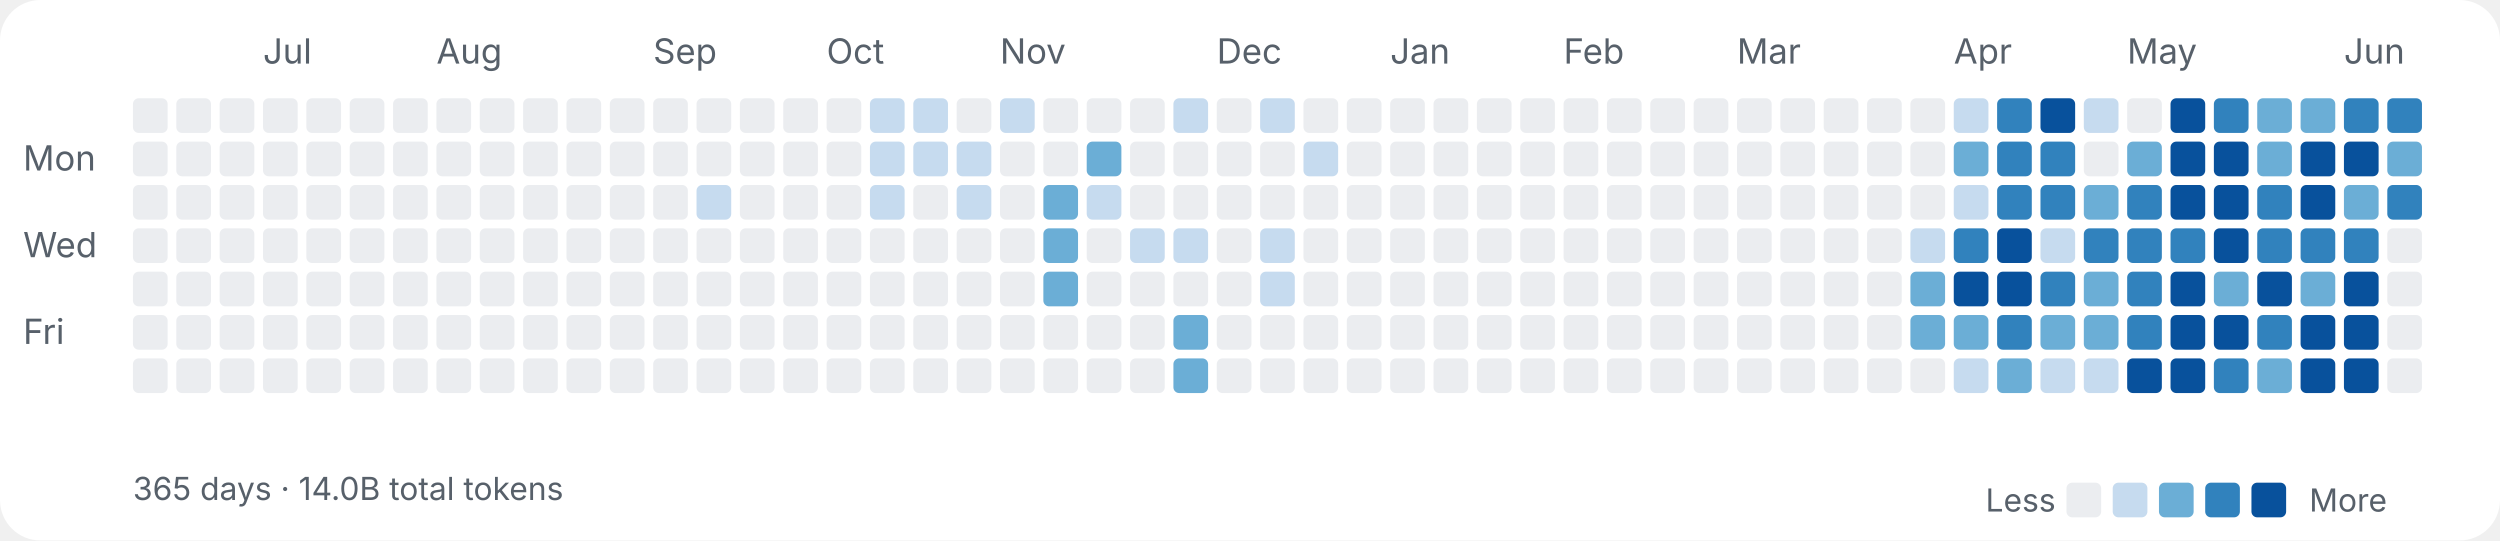
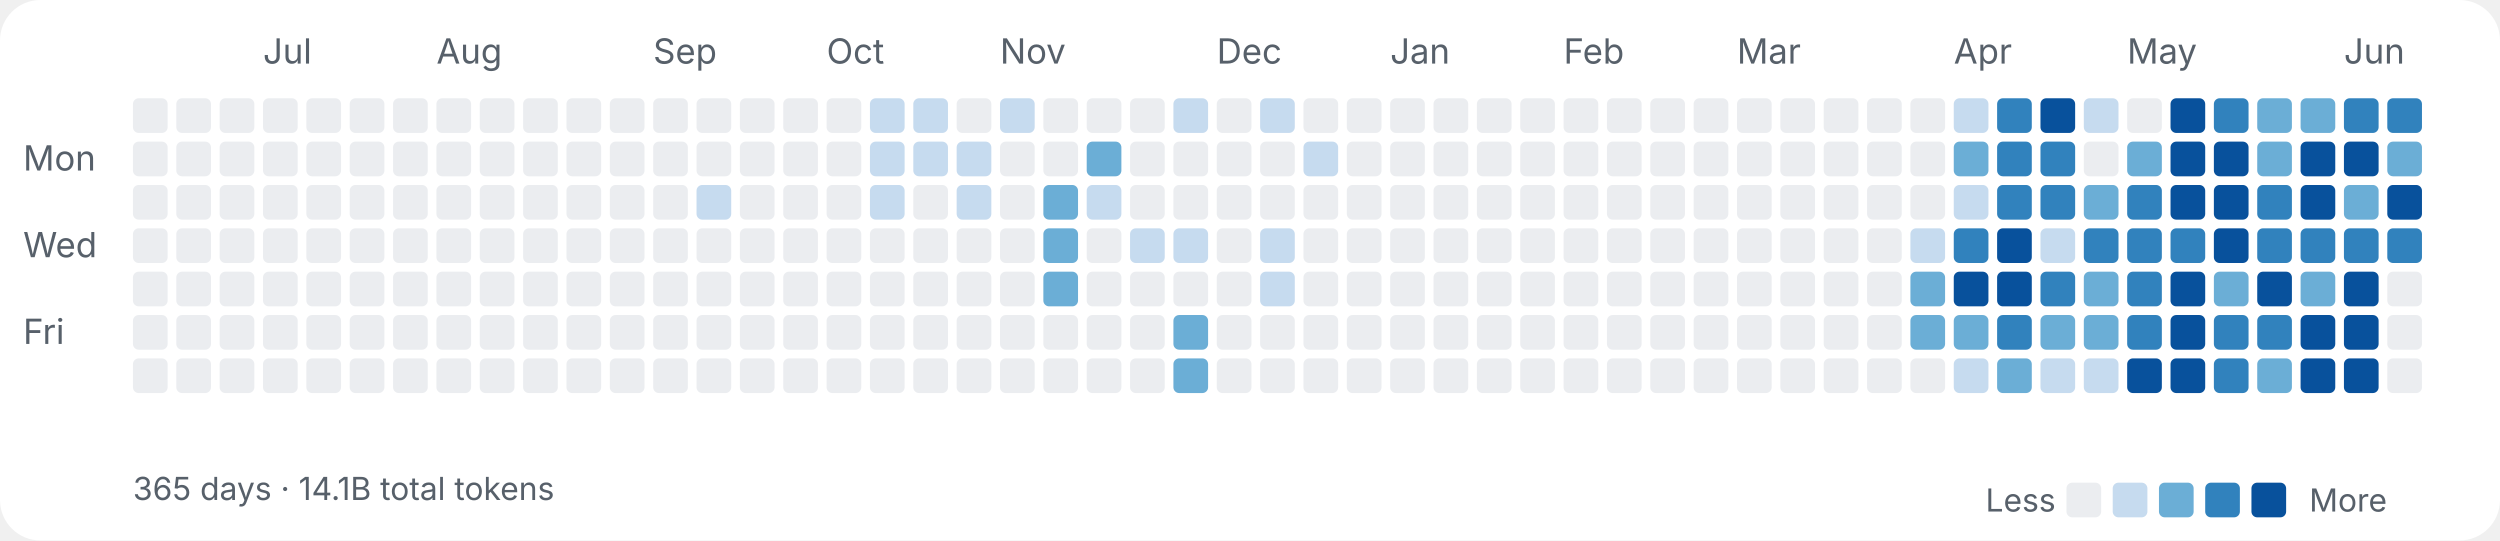
<svg xmlns="http://www.w3.org/2000/svg" width="865" height="187" viewBox="0 0 865 187" fill="none">
  <style>
.label{font:12px ui-sans-serif,system-ui,-apple-system,sans-serif;fill:#57606a}
.sub{font:11px ui-sans-serif,system-ui,-apple-system,sans-serif;fill:#57606a}
</style>
  <rect width="100%" height="100%" rx="14" fill="#ffffff" />
  <text class="label" x="8" y="59">Mon</text>
  <text class="label" x="8" y="89">Wed</text>
  <text class="label" x="8" y="119">Fri</text>
  <rect x="46" y="34" width="12" height="12" rx="2" fill="#ebedf0" />
  <rect x="46" y="49" width="12" height="12" rx="2" fill="#ebedf0" />
  <rect x="46" y="64" width="12" height="12" rx="2" fill="#ebedf0" />
  <rect x="46" y="79" width="12" height="12" rx="2" fill="#ebedf0" />
  <rect x="46" y="94" width="12" height="12" rx="2" fill="#ebedf0" />
  <rect x="46" y="109" width="12" height="12" rx="2" fill="#ebedf0" />
  <rect x="46" y="124" width="12" height="12" rx="2" fill="#ebedf0" />
  <rect x="61" y="34" width="12" height="12" rx="2" fill="#ebedf0" />
  <rect x="61" y="49" width="12" height="12" rx="2" fill="#ebedf0" />
  <rect x="61" y="64" width="12" height="12" rx="2" fill="#ebedf0" />
  <rect x="61" y="79" width="12" height="12" rx="2" fill="#ebedf0" />
  <rect x="61" y="94" width="12" height="12" rx="2" fill="#ebedf0" />
  <rect x="61" y="109" width="12" height="12" rx="2" fill="#ebedf0" />
  <rect x="61" y="124" width="12" height="12" rx="2" fill="#ebedf0" />
  <rect x="76" y="34" width="12" height="12" rx="2" fill="#ebedf0" />
  <rect x="76" y="49" width="12" height="12" rx="2" fill="#ebedf0" />
  <rect x="76" y="64" width="12" height="12" rx="2" fill="#ebedf0" />
  <rect x="76" y="79" width="12" height="12" rx="2" fill="#ebedf0" />
  <rect x="76" y="94" width="12" height="12" rx="2" fill="#ebedf0" />
  <rect x="76" y="109" width="12" height="12" rx="2" fill="#ebedf0" />
  <rect x="76" y="124" width="12" height="12" rx="2" fill="#ebedf0" />
  <text class="label" x="91" y="22">Jul</text>
  <rect x="91" y="34" width="12" height="12" rx="2" fill="#ebedf0" />
  <rect x="91" y="49" width="12" height="12" rx="2" fill="#ebedf0" />
  <rect x="91" y="64" width="12" height="12" rx="2" fill="#ebedf0" />
  <rect x="91" y="79" width="12" height="12" rx="2" fill="#ebedf0" />
  <rect x="91" y="94" width="12" height="12" rx="2" fill="#ebedf0" />
  <rect x="91" y="109" width="12" height="12" rx="2" fill="#ebedf0" />
  <rect x="91" y="124" width="12" height="12" rx="2" fill="#ebedf0" />
  <rect x="106" y="34" width="12" height="12" rx="2" fill="#ebedf0" />
  <rect x="106" y="49" width="12" height="12" rx="2" fill="#ebedf0" />
  <rect x="106" y="64" width="12" height="12" rx="2" fill="#ebedf0" />
  <rect x="106" y="79" width="12" height="12" rx="2" fill="#ebedf0" />
  <rect x="106" y="94" width="12" height="12" rx="2" fill="#ebedf0" />
  <rect x="106" y="109" width="12" height="12" rx="2" fill="#ebedf0" />
  <rect x="106" y="124" width="12" height="12" rx="2" fill="#ebedf0" />
  <rect x="121" y="34" width="12" height="12" rx="2" fill="#ebedf0" />
  <rect x="121" y="49" width="12" height="12" rx="2" fill="#ebedf0" />
  <rect x="121" y="64" width="12" height="12" rx="2" fill="#ebedf0" />
  <rect x="121" y="79" width="12" height="12" rx="2" fill="#ebedf0" />
  <rect x="121" y="94" width="12" height="12" rx="2" fill="#ebedf0" />
  <rect x="121" y="109" width="12" height="12" rx="2" fill="#ebedf0" />
  <rect x="121" y="124" width="12" height="12" rx="2" fill="#ebedf0" />
  <rect x="136" y="34" width="12" height="12" rx="2" fill="#ebedf0" />
  <rect x="136" y="49" width="12" height="12" rx="2" fill="#ebedf0" />
  <rect x="136" y="64" width="12" height="12" rx="2" fill="#ebedf0" />
  <rect x="136" y="79" width="12" height="12" rx="2" fill="#ebedf0" />
  <rect x="136" y="94" width="12" height="12" rx="2" fill="#ebedf0" />
  <rect x="136" y="109" width="12" height="12" rx="2" fill="#ebedf0" />
  <rect x="136" y="124" width="12" height="12" rx="2" fill="#ebedf0" />
  <text class="label" x="151" y="22">Aug</text>
  <rect x="151" y="34" width="12" height="12" rx="2" fill="#ebedf0" />
  <rect x="151" y="49" width="12" height="12" rx="2" fill="#ebedf0" />
  <rect x="151" y="64" width="12" height="12" rx="2" fill="#ebedf0" />
  <rect x="151" y="79" width="12" height="12" rx="2" fill="#ebedf0" />
  <rect x="151" y="94" width="12" height="12" rx="2" fill="#ebedf0" />
  <rect x="151" y="109" width="12" height="12" rx="2" fill="#ebedf0" />
  <rect x="151" y="124" width="12" height="12" rx="2" fill="#ebedf0" />
  <rect x="166" y="34" width="12" height="12" rx="2" fill="#ebedf0" />
  <rect x="166" y="49" width="12" height="12" rx="2" fill="#ebedf0" />
  <rect x="166" y="64" width="12" height="12" rx="2" fill="#ebedf0" />
  <rect x="166" y="79" width="12" height="12" rx="2" fill="#ebedf0" />
  <rect x="166" y="94" width="12" height="12" rx="2" fill="#ebedf0" />
  <rect x="166" y="109" width="12" height="12" rx="2" fill="#ebedf0" />
  <rect x="166" y="124" width="12" height="12" rx="2" fill="#ebedf0" />
  <rect x="181" y="34" width="12" height="12" rx="2" fill="#ebedf0" />
  <rect x="181" y="49" width="12" height="12" rx="2" fill="#ebedf0" />
  <rect x="181" y="64" width="12" height="12" rx="2" fill="#ebedf0" />
  <rect x="181" y="79" width="12" height="12" rx="2" fill="#ebedf0" />
  <rect x="181" y="94" width="12" height="12" rx="2" fill="#ebedf0" />
  <rect x="181" y="109" width="12" height="12" rx="2" fill="#ebedf0" />
  <rect x="181" y="124" width="12" height="12" rx="2" fill="#ebedf0" />
  <rect x="196" y="34" width="12" height="12" rx="2" fill="#ebedf0" />
  <rect x="196" y="49" width="12" height="12" rx="2" fill="#ebedf0" />
  <rect x="196" y="64" width="12" height="12" rx="2" fill="#ebedf0" />
  <rect x="196" y="79" width="12" height="12" rx="2" fill="#ebedf0" />
  <rect x="196" y="94" width="12" height="12" rx="2" fill="#ebedf0" />
  <rect x="196" y="109" width="12" height="12" rx="2" fill="#ebedf0" />
  <rect x="196" y="124" width="12" height="12" rx="2" fill="#ebedf0" />
  <rect x="211" y="34" width="12" height="12" rx="2" fill="#ebedf0" />
  <rect x="211" y="49" width="12" height="12" rx="2" fill="#ebedf0" />
  <rect x="211" y="64" width="12" height="12" rx="2" fill="#ebedf0" />
  <rect x="211" y="79" width="12" height="12" rx="2" fill="#ebedf0" />
  <rect x="211" y="94" width="12" height="12" rx="2" fill="#ebedf0" />
  <rect x="211" y="109" width="12" height="12" rx="2" fill="#ebedf0" />
  <rect x="211" y="124" width="12" height="12" rx="2" fill="#ebedf0" />
  <text class="label" x="226" y="22">Sep</text>
  <rect x="226" y="34" width="12" height="12" rx="2" fill="#ebedf0" />
  <rect x="226" y="49" width="12" height="12" rx="2" fill="#ebedf0" />
  <rect x="226" y="64" width="12" height="12" rx="2" fill="#ebedf0" />
  <rect x="226" y="79" width="12" height="12" rx="2" fill="#ebedf0" />
  <rect x="226" y="94" width="12" height="12" rx="2" fill="#ebedf0" />
  <rect x="226" y="109" width="12" height="12" rx="2" fill="#ebedf0" />
  <rect x="226" y="124" width="12" height="12" rx="2" fill="#ebedf0" />
  <rect x="241" y="34" width="12" height="12" rx="2" fill="#ebedf0" />
  <rect x="241" y="49" width="12" height="12" rx="2" fill="#ebedf0" />
  <rect x="241" y="64" width="12" height="12" rx="2" fill="#c6dbef" />
  <rect x="241" y="79" width="12" height="12" rx="2" fill="#ebedf0" />
  <rect x="241" y="94" width="12" height="12" rx="2" fill="#ebedf0" />
  <rect x="241" y="109" width="12" height="12" rx="2" fill="#ebedf0" />
  <rect x="241" y="124" width="12" height="12" rx="2" fill="#ebedf0" />
  <rect x="256" y="34" width="12" height="12" rx="2" fill="#ebedf0" />
  <rect x="256" y="49" width="12" height="12" rx="2" fill="#ebedf0" />
  <rect x="256" y="64" width="12" height="12" rx="2" fill="#ebedf0" />
  <rect x="256" y="79" width="12" height="12" rx="2" fill="#ebedf0" />
  <rect x="256" y="94" width="12" height="12" rx="2" fill="#ebedf0" />
  <rect x="256" y="109" width="12" height="12" rx="2" fill="#ebedf0" />
  <rect x="256" y="124" width="12" height="12" rx="2" fill="#ebedf0" />
  <rect x="271" y="34" width="12" height="12" rx="2" fill="#ebedf0" />
  <rect x="271" y="49" width="12" height="12" rx="2" fill="#ebedf0" />
  <rect x="271" y="64" width="12" height="12" rx="2" fill="#ebedf0" />
  <rect x="271" y="79" width="12" height="12" rx="2" fill="#ebedf0" />
  <rect x="271" y="94" width="12" height="12" rx="2" fill="#ebedf0" />
  <rect x="271" y="109" width="12" height="12" rx="2" fill="#ebedf0" />
  <rect x="271" y="124" width="12" height="12" rx="2" fill="#ebedf0" />
  <text class="label" x="286" y="22">Oct</text>
  <rect x="286" y="34" width="12" height="12" rx="2" fill="#ebedf0" />
  <rect x="286" y="49" width="12" height="12" rx="2" fill="#ebedf0" />
  <rect x="286" y="64" width="12" height="12" rx="2" fill="#ebedf0" />
  <rect x="286" y="79" width="12" height="12" rx="2" fill="#ebedf0" />
  <rect x="286" y="94" width="12" height="12" rx="2" fill="#ebedf0" />
  <rect x="286" y="109" width="12" height="12" rx="2" fill="#ebedf0" />
  <rect x="286" y="124" width="12" height="12" rx="2" fill="#ebedf0" />
  <rect x="301" y="34" width="12" height="12" rx="2" fill="#c6dbef" />
  <rect x="301" y="49" width="12" height="12" rx="2" fill="#c6dbef" />
  <rect x="301" y="64" width="12" height="12" rx="2" fill="#c6dbef" />
  <rect x="301" y="79" width="12" height="12" rx="2" fill="#ebedf0" />
  <rect x="301" y="94" width="12" height="12" rx="2" fill="#ebedf0" />
  <rect x="301" y="109" width="12" height="12" rx="2" fill="#ebedf0" />
  <rect x="301" y="124" width="12" height="12" rx="2" fill="#ebedf0" />
  <rect x="316" y="34" width="12" height="12" rx="2" fill="#c6dbef" />
  <rect x="316" y="49" width="12" height="12" rx="2" fill="#c6dbef" />
  <rect x="316" y="64" width="12" height="12" rx="2" fill="#ebedf0" />
  <rect x="316" y="79" width="12" height="12" rx="2" fill="#ebedf0" />
  <rect x="316" y="94" width="12" height="12" rx="2" fill="#ebedf0" />
  <rect x="316" y="109" width="12" height="12" rx="2" fill="#ebedf0" />
  <rect x="316" y="124" width="12" height="12" rx="2" fill="#ebedf0" />
  <rect x="331" y="34" width="12" height="12" rx="2" fill="#ebedf0" />
  <rect x="331" y="49" width="12" height="12" rx="2" fill="#c6dbef" />
  <rect x="331" y="64" width="12" height="12" rx="2" fill="#c6dbef" />
  <rect x="331" y="79" width="12" height="12" rx="2" fill="#ebedf0" />
  <rect x="331" y="94" width="12" height="12" rx="2" fill="#ebedf0" />
  <rect x="331" y="109" width="12" height="12" rx="2" fill="#ebedf0" />
  <rect x="331" y="124" width="12" height="12" rx="2" fill="#ebedf0" />
  <text class="label" x="346" y="22">Nov</text>
  <rect x="346" y="34" width="12" height="12" rx="2" fill="#c6dbef" />
  <rect x="346" y="49" width="12" height="12" rx="2" fill="#ebedf0" />
  <rect x="346" y="64" width="12" height="12" rx="2" fill="#ebedf0" />
  <rect x="346" y="79" width="12" height="12" rx="2" fill="#ebedf0" />
  <rect x="346" y="94" width="12" height="12" rx="2" fill="#ebedf0" />
  <rect x="346" y="109" width="12" height="12" rx="2" fill="#ebedf0" />
  <rect x="346" y="124" width="12" height="12" rx="2" fill="#ebedf0" />
  <rect x="361" y="34" width="12" height="12" rx="2" fill="#ebedf0" />
  <rect x="361" y="49" width="12" height="12" rx="2" fill="#ebedf0" />
  <rect x="361" y="64" width="12" height="12" rx="2" fill="#6baed6" />
  <rect x="361" y="79" width="12" height="12" rx="2" fill="#6baed6" />
  <rect x="361" y="94" width="12" height="12" rx="2" fill="#6baed6" />
  <rect x="361" y="109" width="12" height="12" rx="2" fill="#ebedf0" />
  <rect x="361" y="124" width="12" height="12" rx="2" fill="#ebedf0" />
  <rect x="376" y="34" width="12" height="12" rx="2" fill="#ebedf0" />
  <rect x="376" y="49" width="12" height="12" rx="2" fill="#6baed6" />
  <rect x="376" y="64" width="12" height="12" rx="2" fill="#c6dbef" />
  <rect x="376" y="79" width="12" height="12" rx="2" fill="#ebedf0" />
  <rect x="376" y="94" width="12" height="12" rx="2" fill="#ebedf0" />
  <rect x="376" y="109" width="12" height="12" rx="2" fill="#ebedf0" />
  <rect x="376" y="124" width="12" height="12" rx="2" fill="#ebedf0" />
  <rect x="391" y="34" width="12" height="12" rx="2" fill="#ebedf0" />
  <rect x="391" y="49" width="12" height="12" rx="2" fill="#ebedf0" />
  <rect x="391" y="64" width="12" height="12" rx="2" fill="#ebedf0" />
  <rect x="391" y="79" width="12" height="12" rx="2" fill="#c6dbef" />
  <rect x="391" y="94" width="12" height="12" rx="2" fill="#ebedf0" />
  <rect x="391" y="109" width="12" height="12" rx="2" fill="#ebedf0" />
  <rect x="391" y="124" width="12" height="12" rx="2" fill="#ebedf0" />
  <rect x="406" y="34" width="12" height="12" rx="2" fill="#c6dbef" />
  <rect x="406" y="49" width="12" height="12" rx="2" fill="#ebedf0" />
  <rect x="406" y="64" width="12" height="12" rx="2" fill="#ebedf0" />
  <rect x="406" y="79" width="12" height="12" rx="2" fill="#c6dbef" />
  <rect x="406" y="94" width="12" height="12" rx="2" fill="#ebedf0" />
  <rect x="406" y="109" width="12" height="12" rx="2" fill="#6baed6" />
  <rect x="406" y="124" width="12" height="12" rx="2" fill="#6baed6" />
  <text class="label" x="421" y="22">Dec</text>
  <rect x="421" y="34" width="12" height="12" rx="2" fill="#ebedf0" />
  <rect x="421" y="49" width="12" height="12" rx="2" fill="#ebedf0" />
  <rect x="421" y="64" width="12" height="12" rx="2" fill="#ebedf0" />
  <rect x="421" y="79" width="12" height="12" rx="2" fill="#ebedf0" />
  <rect x="421" y="94" width="12" height="12" rx="2" fill="#ebedf0" />
  <rect x="421" y="109" width="12" height="12" rx="2" fill="#ebedf0" />
  <rect x="421" y="124" width="12" height="12" rx="2" fill="#ebedf0" />
  <rect x="436" y="34" width="12" height="12" rx="2" fill="#c6dbef" />
  <rect x="436" y="49" width="12" height="12" rx="2" fill="#ebedf0" />
  <rect x="436" y="64" width="12" height="12" rx="2" fill="#ebedf0" />
  <rect x="436" y="79" width="12" height="12" rx="2" fill="#c6dbef" />
  <rect x="436" y="94" width="12" height="12" rx="2" fill="#c6dbef" />
  <rect x="436" y="109" width="12" height="12" rx="2" fill="#ebedf0" />
  <rect x="436" y="124" width="12" height="12" rx="2" fill="#ebedf0" />
  <rect x="451" y="34" width="12" height="12" rx="2" fill="#ebedf0" />
  <rect x="451" y="49" width="12" height="12" rx="2" fill="#c6dbef" />
  <rect x="451" y="64" width="12" height="12" rx="2" fill="#ebedf0" />
  <rect x="451" y="79" width="12" height="12" rx="2" fill="#ebedf0" />
  <rect x="451" y="94" width="12" height="12" rx="2" fill="#ebedf0" />
  <rect x="451" y="109" width="12" height="12" rx="2" fill="#ebedf0" />
  <rect x="451" y="124" width="12" height="12" rx="2" fill="#ebedf0" />
  <rect x="466" y="34" width="12" height="12" rx="2" fill="#ebedf0" />
  <rect x="466" y="49" width="12" height="12" rx="2" fill="#ebedf0" />
  <rect x="466" y="64" width="12" height="12" rx="2" fill="#ebedf0" />
  <rect x="466" y="79" width="12" height="12" rx="2" fill="#ebedf0" />
  <rect x="466" y="94" width="12" height="12" rx="2" fill="#ebedf0" />
  <rect x="466" y="109" width="12" height="12" rx="2" fill="#ebedf0" />
  <rect x="466" y="124" width="12" height="12" rx="2" fill="#ebedf0" />
  <text class="label" x="481" y="22">Jan</text>
  <rect x="481" y="34" width="12" height="12" rx="2" fill="#ebedf0" />
  <rect x="481" y="49" width="12" height="12" rx="2" fill="#ebedf0" />
  <rect x="481" y="64" width="12" height="12" rx="2" fill="#ebedf0" />
  <rect x="481" y="79" width="12" height="12" rx="2" fill="#ebedf0" />
  <rect x="481" y="94" width="12" height="12" rx="2" fill="#ebedf0" />
  <rect x="481" y="109" width="12" height="12" rx="2" fill="#ebedf0" />
  <rect x="481" y="124" width="12" height="12" rx="2" fill="#ebedf0" />
  <rect x="496" y="34" width="12" height="12" rx="2" fill="#ebedf0" />
  <rect x="496" y="49" width="12" height="12" rx="2" fill="#ebedf0" />
  <rect x="496" y="64" width="12" height="12" rx="2" fill="#ebedf0" />
  <rect x="496" y="79" width="12" height="12" rx="2" fill="#ebedf0" />
  <rect x="496" y="94" width="12" height="12" rx="2" fill="#ebedf0" />
  <rect x="496" y="109" width="12" height="12" rx="2" fill="#ebedf0" />
  <rect x="496" y="124" width="12" height="12" rx="2" fill="#ebedf0" />
  <rect x="511" y="34" width="12" height="12" rx="2" fill="#ebedf0" />
  <rect x="511" y="49" width="12" height="12" rx="2" fill="#ebedf0" />
  <rect x="511" y="64" width="12" height="12" rx="2" fill="#ebedf0" />
  <rect x="511" y="79" width="12" height="12" rx="2" fill="#ebedf0" />
  <rect x="511" y="94" width="12" height="12" rx="2" fill="#ebedf0" />
  <rect x="511" y="109" width="12" height="12" rx="2" fill="#ebedf0" />
  <rect x="511" y="124" width="12" height="12" rx="2" fill="#ebedf0" />
  <rect x="526" y="34" width="12" height="12" rx="2" fill="#ebedf0" />
  <rect x="526" y="49" width="12" height="12" rx="2" fill="#ebedf0" />
  <rect x="526" y="64" width="12" height="12" rx="2" fill="#ebedf0" />
  <rect x="526" y="79" width="12" height="12" rx="2" fill="#ebedf0" />
  <rect x="526" y="94" width="12" height="12" rx="2" fill="#ebedf0" />
  <rect x="526" y="109" width="12" height="12" rx="2" fill="#ebedf0" />
  <rect x="526" y="124" width="12" height="12" rx="2" fill="#ebedf0" />
  <text class="label" x="541" y="22">Feb</text>
  <rect x="541" y="34" width="12" height="12" rx="2" fill="#ebedf0" />
  <rect x="541" y="49" width="12" height="12" rx="2" fill="#ebedf0" />
  <rect x="541" y="64" width="12" height="12" rx="2" fill="#ebedf0" />
  <rect x="541" y="79" width="12" height="12" rx="2" fill="#ebedf0" />
  <rect x="541" y="94" width="12" height="12" rx="2" fill="#ebedf0" />
  <rect x="541" y="109" width="12" height="12" rx="2" fill="#ebedf0" />
  <rect x="541" y="124" width="12" height="12" rx="2" fill="#ebedf0" />
  <rect x="556" y="34" width="12" height="12" rx="2" fill="#ebedf0" />
  <rect x="556" y="49" width="12" height="12" rx="2" fill="#ebedf0" />
  <rect x="556" y="64" width="12" height="12" rx="2" fill="#ebedf0" />
  <rect x="556" y="79" width="12" height="12" rx="2" fill="#ebedf0" />
  <rect x="556" y="94" width="12" height="12" rx="2" fill="#ebedf0" />
  <rect x="556" y="109" width="12" height="12" rx="2" fill="#ebedf0" />
  <rect x="556" y="124" width="12" height="12" rx="2" fill="#ebedf0" />
  <rect x="571" y="34" width="12" height="12" rx="2" fill="#ebedf0" />
  <rect x="571" y="49" width="12" height="12" rx="2" fill="#ebedf0" />
  <rect x="571" y="64" width="12" height="12" rx="2" fill="#ebedf0" />
  <rect x="571" y="79" width="12" height="12" rx="2" fill="#ebedf0" />
  <rect x="571" y="94" width="12" height="12" rx="2" fill="#ebedf0" />
  <rect x="571" y="109" width="12" height="12" rx="2" fill="#ebedf0" />
  <rect x="571" y="124" width="12" height="12" rx="2" fill="#ebedf0" />
  <rect x="586" y="34" width="12" height="12" rx="2" fill="#ebedf0" />
  <rect x="586" y="49" width="12" height="12" rx="2" fill="#ebedf0" />
  <rect x="586" y="64" width="12" height="12" rx="2" fill="#ebedf0" />
  <rect x="586" y="79" width="12" height="12" rx="2" fill="#ebedf0" />
  <rect x="586" y="94" width="12" height="12" rx="2" fill="#ebedf0" />
  <rect x="586" y="109" width="12" height="12" rx="2" fill="#ebedf0" />
  <rect x="586" y="124" width="12" height="12" rx="2" fill="#ebedf0" />
  <text class="label" x="601" y="22">Mar</text>
  <rect x="601" y="34" width="12" height="12" rx="2" fill="#ebedf0" />
  <rect x="601" y="49" width="12" height="12" rx="2" fill="#ebedf0" />
  <rect x="601" y="64" width="12" height="12" rx="2" fill="#ebedf0" />
  <rect x="601" y="79" width="12" height="12" rx="2" fill="#ebedf0" />
  <rect x="601" y="94" width="12" height="12" rx="2" fill="#ebedf0" />
  <rect x="601" y="109" width="12" height="12" rx="2" fill="#ebedf0" />
  <rect x="601" y="124" width="12" height="12" rx="2" fill="#ebedf0" />
  <rect x="616" y="34" width="12" height="12" rx="2" fill="#ebedf0" />
  <rect x="616" y="49" width="12" height="12" rx="2" fill="#ebedf0" />
  <rect x="616" y="64" width="12" height="12" rx="2" fill="#ebedf0" />
  <rect x="616" y="79" width="12" height="12" rx="2" fill="#ebedf0" />
  <rect x="616" y="94" width="12" height="12" rx="2" fill="#ebedf0" />
  <rect x="616" y="109" width="12" height="12" rx="2" fill="#ebedf0" />
  <rect x="616" y="124" width="12" height="12" rx="2" fill="#ebedf0" />
  <rect x="631" y="34" width="12" height="12" rx="2" fill="#ebedf0" />
  <rect x="631" y="49" width="12" height="12" rx="2" fill="#ebedf0" />
  <rect x="631" y="64" width="12" height="12" rx="2" fill="#ebedf0" />
  <rect x="631" y="79" width="12" height="12" rx="2" fill="#ebedf0" />
  <rect x="631" y="94" width="12" height="12" rx="2" fill="#ebedf0" />
  <rect x="631" y="109" width="12" height="12" rx="2" fill="#ebedf0" />
  <rect x="631" y="124" width="12" height="12" rx="2" fill="#ebedf0" />
  <rect x="646" y="34" width="12" height="12" rx="2" fill="#ebedf0" />
  <rect x="646" y="49" width="12" height="12" rx="2" fill="#ebedf0" />
  <rect x="646" y="64" width="12" height="12" rx="2" fill="#ebedf0" />
  <rect x="646" y="79" width="12" height="12" rx="2" fill="#ebedf0" />
  <rect x="646" y="94" width="12" height="12" rx="2" fill="#ebedf0" />
  <rect x="646" y="109" width="12" height="12" rx="2" fill="#ebedf0" />
  <rect x="646" y="124" width="12" height="12" rx="2" fill="#ebedf0" />
  <rect x="661" y="34" width="12" height="12" rx="2" fill="#ebedf0" />
  <rect x="661" y="49" width="12" height="12" rx="2" fill="#ebedf0" />
  <rect x="661" y="64" width="12" height="12" rx="2" fill="#ebedf0" />
  <rect x="661" y="79" width="12" height="12" rx="2" fill="#c6dbef" />
  <rect x="661" y="94" width="12" height="12" rx="2" fill="#6baed6" />
  <rect x="661" y="109" width="12" height="12" rx="2" fill="#6baed6" />
  <rect x="661" y="124" width="12" height="12" rx="2" fill="#ebedf0" />
  <text class="label" x="676" y="22">Apr</text>
  <rect x="676" y="34" width="12" height="12" rx="2" fill="#c6dbef" />
  <rect x="676" y="49" width="12" height="12" rx="2" fill="#6baed6" />
  <rect x="676" y="64" width="12" height="12" rx="2" fill="#c6dbef" />
  <rect x="676" y="79" width="12" height="12" rx="2" fill="#3182bd" />
  <rect x="676" y="94" width="12" height="12" rx="2" fill="#08519c" />
  <rect x="676" y="109" width="12" height="12" rx="2" fill="#6baed6" />
  <rect x="676" y="124" width="12" height="12" rx="2" fill="#c6dbef" />
  <rect x="691" y="34" width="12" height="12" rx="2" fill="#3182bd" />
  <rect x="691" y="49" width="12" height="12" rx="2" fill="#3182bd" />
  <rect x="691" y="64" width="12" height="12" rx="2" fill="#3182bd" />
  <rect x="691" y="79" width="12" height="12" rx="2" fill="#08519c" />
  <rect x="691" y="94" width="12" height="12" rx="2" fill="#08519c" />
  <rect x="691" y="109" width="12" height="12" rx="2" fill="#3182bd" />
  <rect x="691" y="124" width="12" height="12" rx="2" fill="#6baed6" />
  <rect x="706" y="34" width="12" height="12" rx="2" fill="#08519c" />
  <rect x="706" y="49" width="12" height="12" rx="2" fill="#3182bd" />
  <rect x="706" y="64" width="12" height="12" rx="2" fill="#3182bd" />
  <rect x="706" y="79" width="12" height="12" rx="2" fill="#c6dbef" />
  <rect x="706" y="94" width="12" height="12" rx="2" fill="#3182bd" />
  <rect x="706" y="109" width="12" height="12" rx="2" fill="#6baed6" />
  <rect x="706" y="124" width="12" height="12" rx="2" fill="#c6dbef" />
  <rect x="721" y="34" width="12" height="12" rx="2" fill="#c6dbef" />
  <rect x="721" y="49" width="12" height="12" rx="2" fill="#ebedf0" />
  <rect x="721" y="64" width="12" height="12" rx="2" fill="#6baed6" />
  <rect x="721" y="79" width="12" height="12" rx="2" fill="#3182bd" />
  <rect x="721" y="94" width="12" height="12" rx="2" fill="#6baed6" />
  <rect x="721" y="109" width="12" height="12" rx="2" fill="#6baed6" />
  <rect x="721" y="124" width="12" height="12" rx="2" fill="#c6dbef" />
  <text class="label" x="736" y="22">May</text>
  <rect x="736" y="34" width="12" height="12" rx="2" fill="#ebedf0" />
  <rect x="736" y="49" width="12" height="12" rx="2" fill="#6baed6" />
  <rect x="736" y="64" width="12" height="12" rx="2" fill="#3182bd" />
  <rect x="736" y="79" width="12" height="12" rx="2" fill="#3182bd" />
  <rect x="736" y="94" width="12" height="12" rx="2" fill="#3182bd" />
  <rect x="736" y="109" width="12" height="12" rx="2" fill="#3182bd" />
  <rect x="736" y="124" width="12" height="12" rx="2" fill="#08519c" />
  <rect x="751" y="34" width="12" height="12" rx="2" fill="#08519c" />
  <rect x="751" y="49" width="12" height="12" rx="2" fill="#08519c" />
  <rect x="751" y="64" width="12" height="12" rx="2" fill="#08519c" />
  <rect x="751" y="79" width="12" height="12" rx="2" fill="#3182bd" />
  <rect x="751" y="94" width="12" height="12" rx="2" fill="#08519c" />
  <rect x="751" y="109" width="12" height="12" rx="2" fill="#08519c" />
  <rect x="751" y="124" width="12" height="12" rx="2" fill="#08519c" />
  <rect x="766" y="34" width="12" height="12" rx="2" fill="#3182bd" />
  <rect x="766" y="49" width="12" height="12" rx="2" fill="#08519c" />
  <rect x="766" y="64" width="12" height="12" rx="2" fill="#08519c" />
  <rect x="766" y="79" width="12" height="12" rx="2" fill="#08519c" />
  <rect x="766" y="94" width="12" height="12" rx="2" fill="#6baed6" />
-   <rect x="766" y="109" width="12" height="12" rx="2" fill="#08519c" />
+   <rect x="766" y="109" width="12" height="12" rx="2" fill="#3182bd" />
  <rect x="766" y="124" width="12" height="12" rx="2" fill="#3182bd" />
  <rect x="781" y="34" width="12" height="12" rx="2" fill="#6baed6" />
  <rect x="781" y="49" width="12" height="12" rx="2" fill="#6baed6" />
  <rect x="781" y="64" width="12" height="12" rx="2" fill="#3182bd" />
  <rect x="781" y="79" width="12" height="12" rx="2" fill="#3182bd" />
  <rect x="781" y="94" width="12" height="12" rx="2" fill="#08519c" />
  <rect x="781" y="109" width="12" height="12" rx="2" fill="#3182bd" />
  <rect x="781" y="124" width="12" height="12" rx="2" fill="#6baed6" />
  <rect x="796" y="34" width="12" height="12" rx="2" fill="#6baed6" />
  <rect x="796" y="49" width="12" height="12" rx="2" fill="#08519c" />
  <rect x="796" y="64" width="12" height="12" rx="2" fill="#08519c" />
  <rect x="796" y="79" width="12" height="12" rx="2" fill="#3182bd" />
  <rect x="796" y="94" width="12" height="12" rx="2" fill="#6baed6" />
  <rect x="796" y="109" width="12" height="12" rx="2" fill="#08519c" />
  <rect x="796" y="124" width="12" height="12" rx="2" fill="#08519c" />
  <text class="label" x="811" y="22">Jun</text>
  <rect x="811" y="34" width="12" height="12" rx="2" fill="#3182bd" />
  <rect x="811" y="49" width="12" height="12" rx="2" fill="#08519c" />
  <rect x="811" y="64" width="12" height="12" rx="2" fill="#6baed6" />
  <rect x="811" y="79" width="12" height="12" rx="2" fill="#3182bd" />
  <rect x="811" y="94" width="12" height="12" rx="2" fill="#08519c" />
  <rect x="811" y="109" width="12" height="12" rx="2" fill="#08519c" />
  <rect x="811" y="124" width="12" height="12" rx="2" fill="#08519c" />
  <rect x="826" y="34" width="12" height="12" rx="2" fill="#3182bd" />
  <rect x="826" y="49" width="12" height="12" rx="2" fill="#6baed6" />
-   <rect x="826" y="64" width="12" height="12" rx="2" fill="#3182bd" />
-   <rect x="826" y="79" width="12" height="12" rx="2" fill="#ebedf0" />
+   <rect x="826" y="64" width="12" height="12" rx="2" fill="#08519c" />
+   <rect x="826" y="79" width="12" height="12" rx="2" fill="#3182bd" />
  <rect x="826" y="94" width="12" height="12" rx="2" fill="#ebedf0" />
  <rect x="826" y="109" width="12" height="12" rx="2" fill="#ebedf0" />
  <rect x="826" y="124" width="12" height="12" rx="2" fill="#ebedf0" />
  <text class="sub" x="687" y="177">Less</text>
  <rect x="715" y="167" width="12" height="12" rx="2" fill="#ebedf0" />
  <rect x="731" y="167" width="12" height="12" rx="2" fill="#c6dbef" />
  <rect x="747" y="167" width="12" height="12" rx="2" fill="#6baed6" />
  <rect x="763" y="167" width="12" height="12" rx="2" fill="#3182bd" />
  <rect x="779" y="167" width="12" height="12" rx="2" fill="#08519c" />
  <text class="sub" x="799" y="177">More</text>
-   <text class="sub" x="46" y="173">365 days · 14.0B total tokens</text>
+   <text class="sub" x="46" y="173">365 days · 14.1B total tokens</text>
</svg>
